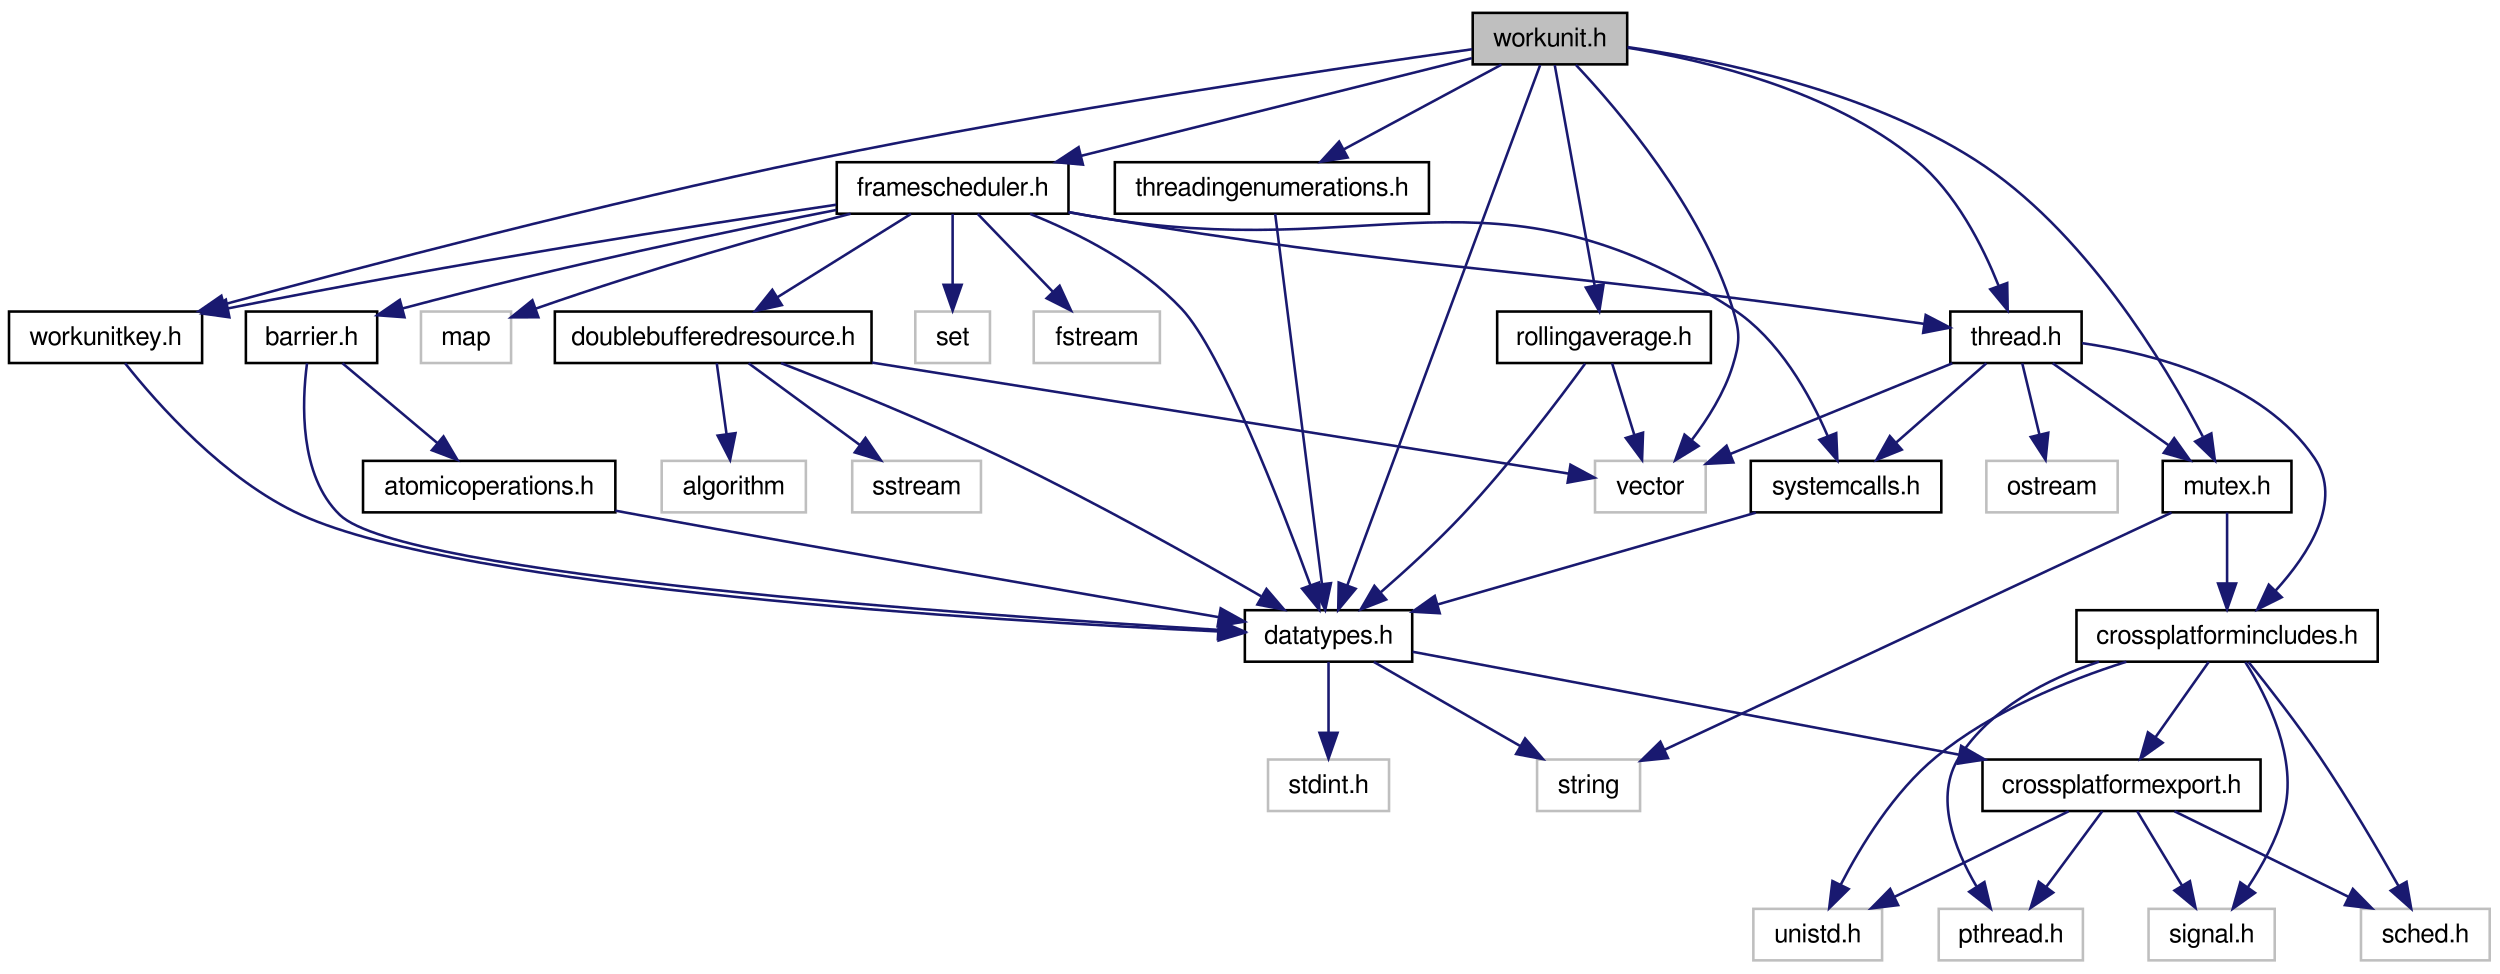
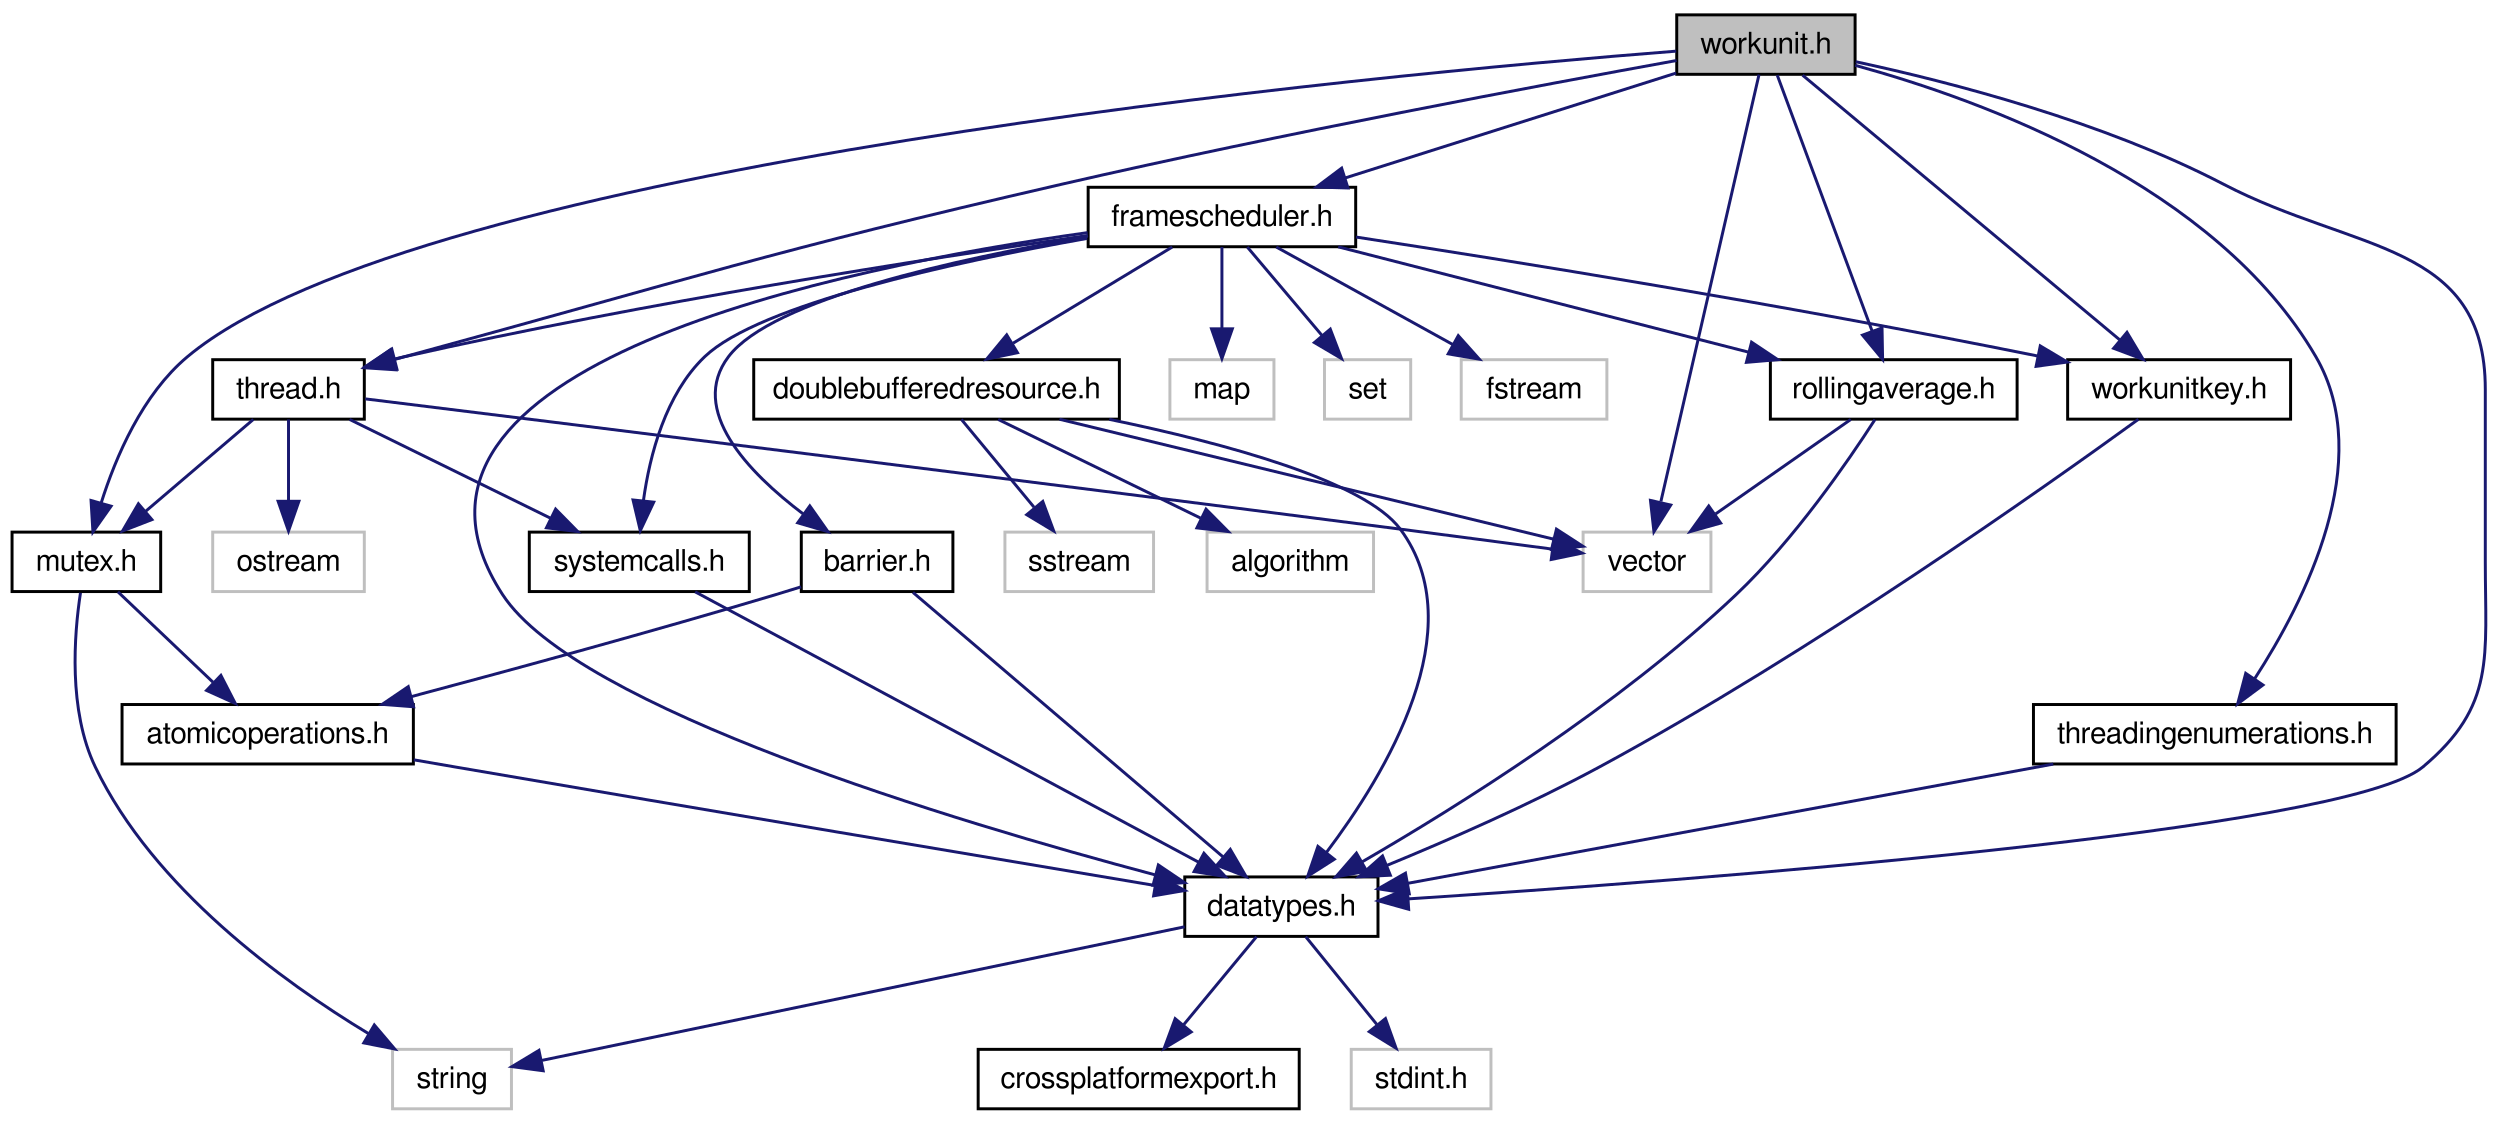
- <svg xmlns="http://www.w3.org/2000/svg" xmlns:xlink="http://www.w3.org/1999/xlink" width="971pt" height="378pt" viewBox="0.00 0.00 971.00 378.00">
+ <svg xmlns="http://www.w3.org/2000/svg" xmlns:xlink="http://www.w3.org/1999/xlink" width="841pt" height="378pt" viewBox="0.00 0.00 840.89 378.00">
  <g id="graph1" class="graph" transform="scale(1 1) rotate(0) translate(4 374)">
-     <polygon fill="white" stroke="white" points="-4,5 -4,-374 968,-374 968,5 -4,5" />
+     <polygon fill="white" stroke="white" points="-4,5 -4,-374 837.887,-374 837.887,5 -4,5" />
    <g id="node1" class="node">
-       <polygon fill="#bfbfbf" stroke="black" points="568,-349 568,-369 628,-369 628,-349 568,-349" />
-       <text text-anchor="middle" x="598" y="-356" font-family="FreeSans" font-size="10.00">workunit.h</text>
+       <polygon fill="#bfbfbf" stroke="black" points="560,-349 560,-369 620,-369 620,-349 560,-349" />
+       <text text-anchor="middle" x="590" y="-356" font-family="FreeSans" font-size="10.00">workunit.h</text>
    </g>
    <g id="node3" class="node">
      <a xlink:href="datatypes_8h.html" target="_top" xlink:title="This file declares a few typedefs to allow flexibility, in case a change is required/desired.">
-         <polygon fill="white" stroke="black" points="479.5,-117 479.5,-137 544.5,-137 544.5,-117 479.5,-117" />
-         <text text-anchor="middle" x="512" y="-124" font-family="FreeSans" font-size="10.00">datatypes.h</text>
+         <polygon fill="white" stroke="black" points="394.5,-59 394.5,-79 459.5,-79 459.5,-59 394.5,-59" />
+         <text text-anchor="middle" x="427" y="-66" font-family="FreeSans" font-size="10.00">datatypes.h</text>
      </a>
    </g>
    <g id="edge2" class="edge">
-       <path fill="none" stroke="midnightblue" d="M594.194,-348.732C580.957,-313.023 536.785,-193.862 519.257,-146.577" />
-       <polygon fill="midnightblue" stroke="midnightblue" points="522.52,-145.309 515.762,-137.15 515.956,-147.743 522.52,-145.309" />
-     </g>
-     <g id="node19" class="node">
+       <path fill="none" stroke="midnightblue" d="M620.209,-353.238C652.212,-346.359 703.597,-333.064 744,-312 788.07,-289.023 832,-292.7 832,-243 832,-243 832,-243 832,-185 832,-152.944 835.547,-136.616 811,-116 785.222,-94.35 564.308,-77.784 469.706,-71.618" />
+       <polygon fill="midnightblue" stroke="midnightblue" points="469.821,-68.118 459.617,-70.968 469.371,-75.104 469.821,-68.118" />
+     </g>
+     <g id="node11" class="node">
      <a xlink:href="framescheduler_8h.html" target="_top" xlink:title="This file has the Declarations for the main FrameScheduler class.">
-         <polygon fill="white" stroke="black" points="321,-291 321,-311 411,-311 411,-291 321,-291" />
-         <text text-anchor="middle" x="366" y="-298" font-family="FreeSans" font-size="10.00">framescheduler.h</text>
-       </a>
-     </g>
-     <g id="edge18" class="edge">
-       <path fill="none" stroke="midnightblue" d="M567.67,-351.418C529.108,-341.777 462.006,-325.001 415.866,-313.467" />
-       <polygon fill="midnightblue" stroke="midnightblue" points="416.618,-310.047 406.068,-311.017 414.92,-316.838 416.618,-310.047" />
-     </g>
-     <g id="node29" class="node">
-       <polygon fill="white" stroke="#bfbfbf" points="615.5,-175 615.5,-195 658.5,-195 658.5,-175 615.5,-175" />
-       <text text-anchor="middle" x="637" y="-182" font-family="FreeSans" font-size="10.00">vector</text>
-     </g>
-     <g id="edge96" class="edge">
-       <path fill="none" stroke="midnightblue" d="M608.066,-348.803C624.618,-331.236 656.946,-293.345 669,-254 671.864,-244.651 671.879,-241.344 669,-232 665.764,-221.498 659.291,-211.241 653.008,-203.003" />
-       <polygon fill="midnightblue" stroke="midnightblue" points="655.701,-200.767 646.673,-195.223 650.273,-205.187 655.701,-200.767" />
-     </g>
-     <g id="node31" class="node">
+         <polygon fill="white" stroke="black" points="362,-291 362,-311 452,-311 452,-291 362,-291" />
+         <text text-anchor="middle" x="407" y="-298" font-family="FreeSans" font-size="10.00">framescheduler.h</text>
+       </a>
+     </g>
+     <g id="edge10" class="edge">
+       <path fill="none" stroke="midnightblue" d="M559.781,-349.422C529.383,-339.788 482.283,-324.86 448.415,-314.126" />
+       <polygon fill="midnightblue" stroke="midnightblue" points="449.391,-310.764 438.801,-311.079 447.276,-317.437 449.391,-310.764" />
+     </g>
+     <g id="node21" class="node">
+       <polygon fill="white" stroke="#bfbfbf" points="528.5,-175 528.5,-195 571.5,-195 571.5,-175 528.5,-175" />
+       <text text-anchor="middle" x="550" y="-182" font-family="FreeSans" font-size="10.00">vector</text>
+     </g>
+     <g id="edge78" class="edge">
+       <path fill="none" stroke="midnightblue" d="M587.677,-348.893C581.27,-321.023 563.259,-242.675 554.67,-205.313" />
+       <polygon fill="midnightblue" stroke="midnightblue" points="557.981,-204.097 552.33,-195.135 551.159,-205.665 557.981,-204.097" />
+     </g>
+     <g id="node23" class="node">
      <a xlink:href="thread_8h.html" target="_top" xlink:title="This file defines a minimalistic cross-platform thread that the scheduler uses to schedule tasks...">
-         <polygon fill="white" stroke="black" points="753.5,-233 753.5,-253 804.5,-253 804.5,-233 753.5,-233" />
-         <text text-anchor="middle" x="779" y="-240" font-family="FreeSans" font-size="10.00">thread.h</text>
-       </a>
-     </g>
-     <g id="edge92" class="edge">
-       <path fill="none" stroke="midnightblue" d="M628.231,-355.448C659.27,-350.438 707.501,-338.713 740,-312 755.547,-299.221 766.058,-278.524 772.214,-263.126" />
-       <polygon fill="midnightblue" stroke="midnightblue" points="775.598,-264.068 775.788,-253.475 769.033,-261.637 775.598,-264.068" />
-     </g>
-     <g id="node43" class="node">
+         <polygon fill="white" stroke="black" points="67.5,-233 67.5,-253 118.5,-253 118.5,-233 67.5,-233" />
+         <text text-anchor="middle" x="93" y="-240" font-family="FreeSans" font-size="10.00">thread.h</text>
+       </a>
+     </g>
+     <g id="edge74" class="edge">
+       <path fill="none" stroke="midnightblue" d="M559.945,-353.646C514.828,-345.473 426.99,-329.029 353,-312 254.039,-289.224 229.983,-280.673 132,-254 130.778,-253.667 129.535,-253.327 128.281,-252.982" />
+       <polygon fill="midnightblue" stroke="midnightblue" points="129.147,-249.59 118.575,-250.286 127.273,-256.335 129.147,-249.59" />
+     </g>
+     <g id="node28" class="node">
      <a xlink:href="mutex_8h.html" target="_top" xlink:title="This file declares and defines a mutex that is a partial implementation.">
-         <polygon fill="white" stroke="black" points="836,-175 836,-195 886,-195 886,-175 836,-175" />
-         <text text-anchor="middle" x="861" y="-182" font-family="FreeSans" font-size="10.00">mutex.h</text>
-       </a>
-     </g>
-     <g id="edge80" class="edge">
-       <path fill="none" stroke="midnightblue" d="M628.138,-355.706C662.948,-350.76 720.829,-338.936 763,-312 805.434,-284.896 836.811,-232.732 851.583,-204.423" />
-       <polygon fill="midnightblue" stroke="midnightblue" points="854.876,-205.667 856.264,-195.163 848.629,-202.509 854.876,-205.667" />
-     </g>
-     <g id="node50" class="node">
+         <polygon fill="white" stroke="black" points="0,-175 0,-195 50,-195 50,-175 0,-175" />
+         <text text-anchor="middle" x="25" y="-182" font-family="FreeSans" font-size="10.00">mutex.h</text>
+       </a>
+     </g>
+     <g id="edge66" class="edge">
+       <path fill="none" stroke="midnightblue" d="M559.818,-356.796C459.109,-348.884 136.596,-318.867 59,-254 43.849,-241.334 34.857,-220.278 29.964,-204.751" />
+       <polygon fill="midnightblue" stroke="midnightblue" points="33.309,-203.716 27.206,-195.056 26.576,-205.632 33.309,-203.716" />
+     </g>
+     <g id="node37" class="node">
      <a xlink:href="workunitkey_8h.html" target="_top" xlink:title="This file defines the metadata used to sort workunits.">
-         <polygon fill="white" stroke="black" points="-0.5,-233 -0.5,-253 74.5,-253 74.5,-233 -0.5,-233" />
-         <text text-anchor="middle" x="37" y="-240" font-family="FreeSans" font-size="10.00">workunitkey.h</text>
-       </a>
-     </g>
-     <g id="edge94" class="edge">
-       <path fill="none" stroke="midnightblue" d="M567.79,-354.877C515.452,-347.546 404.631,-331.198 312,-312 230.78,-295.167 137.33,-270.598 82.944,-255.77" />
-       <polygon fill="midnightblue" stroke="midnightblue" points="83.824,-252.382 73.255,-253.119 81.977,-259.134 83.824,-252.382" />
-     </g>
-     <g id="node67" class="node">
+         <polygon fill="white" stroke="black" points="691.5,-233 691.5,-253 766.5,-253 766.5,-233 691.5,-233" />
+         <text text-anchor="middle" x="729" y="-240" font-family="FreeSans" font-size="10.00">workunitkey.h</text>
+       </a>
+     </g>
+     <g id="edge76" class="edge">
+       <path fill="none" stroke="midnightblue" d="M602.335,-348.706C626.404,-328.62 679.819,-284.043 709.007,-259.685" />
+       <polygon fill="midnightblue" stroke="midnightblue" points="711.456,-262.2 716.891,-253.106 706.971,-256.826 711.456,-262.2" />
+     </g>
+     <g id="node41" class="node">
      <a xlink:href="rollingaverage_8h.html" target="_top" xlink:title="This stores the implementation and the declaration of the RollingAverage, BufferedRollingAverage, WeightedRollingAverage and the DefaultRollingAverage.">
-         <polygon fill="white" stroke="black" points="577.5,-233 577.5,-253 660.5,-253 660.5,-233 577.5,-233" />
-         <text text-anchor="middle" x="619" y="-240" font-family="FreeSans" font-size="10.00">rollingaverage.h</text>
-       </a>
-     </g>
-     <g id="edge82" class="edge">
-       <path fill="none" stroke="midnightblue" d="M599.864,-348.706C603.328,-329.568 610.818,-288.198 615.331,-263.265" />
-       <polygon fill="midnightblue" stroke="midnightblue" points="618.833,-263.569 617.171,-253.106 611.945,-262.322 618.833,-263.569" />
-     </g>
-     <g id="node71" class="node">
+         <polygon fill="white" stroke="black" points="591.5,-233 591.5,-253 674.5,-253 674.5,-233 591.5,-233" />
+         <text text-anchor="middle" x="633" y="-240" font-family="FreeSans" font-size="10.00">rollingaverage.h</text>
+       </a>
+     </g>
+     <g id="edge68" class="edge">
+       <path fill="none" stroke="midnightblue" d="M593.816,-348.706C600.974,-329.396 616.523,-287.451 625.736,-262.596" />
+       <polygon fill="midnightblue" stroke="midnightblue" points="629.06,-263.699 629.254,-253.106 622.496,-261.266 629.06,-263.699" />
+     </g>
+     <g id="node57" class="node">
      <a xlink:href="threadingenumerations_8h.html" target="_top" xlink:title="Any enumerations the threading library requires are all declared here.">
-         <polygon fill="white" stroke="black" points="429,-291 429,-311 551,-311 551,-291 429,-291" />
-         <text text-anchor="middle" x="490" y="-298" font-family="FreeSans" font-size="10.00">threadingenumerations.h</text>
-       </a>
-     </g>
-     <g id="edge88" class="edge">
-       <path fill="none" stroke="midnightblue" d="M579.188,-348.897C562.257,-339.804 537.151,-326.322 517.886,-315.976" />
-       <polygon fill="midnightblue" stroke="midnightblue" points="519.425,-312.829 508.959,-311.182 516.113,-318.996 519.425,-312.829" />
+         <polygon fill="white" stroke="black" points="680,-117 680,-137 802,-137 802,-117 680,-117" />
+         <text text-anchor="middle" x="741" y="-124" font-family="FreeSans" font-size="10.00">threadingenumerations.h</text>
+       </a>
+     </g>
+     <g id="edge70" class="edge">
+       <path fill="none" stroke="midnightblue" d="M620.036,-352.024C663.259,-340.186 741.481,-311.619 775,-254 795.342,-219.033 771.221,-171.61 754.452,-145.739" />
+       <polygon fill="midnightblue" stroke="midnightblue" points="757.207,-143.565 748.703,-137.245 751.41,-147.488 757.207,-143.565" />
    </g>
    <g id="node5" class="node">
      <a xlink:href="crossplatformexport_8h.html" target="_top" xlink:title="This file determines what features are offered by the compiler that this library can take advantage o...">
-         <polygon fill="white" stroke="black" points="766,-59 766,-79 874,-79 874,-59 766,-59" />
-         <text text-anchor="middle" x="820" y="-66" font-family="FreeSans" font-size="10.00">crossplatformexport.h</text>
+         <polygon fill="white" stroke="black" points="325,-1 325,-21 433,-21 433,-1 325,-1" />
+         <text text-anchor="middle" x="379" y="-8" font-family="FreeSans" font-size="10.00">crossplatformexport.h</text>
      </a>
    </g>
    <g id="edge4" class="edge">
-       <path fill="none" stroke="midnightblue" d="M544.67,-120.848C595.003,-111.37 692.427,-93.023 756.845,-80.893" />
-       <polygon fill="midnightblue" stroke="midnightblue" points="757.708,-84.292 766.888,-79.002 756.413,-77.413 757.708,-84.292" />
-     </g>
-     <g id="node15" class="node">
-       <polygon fill="white" stroke="#bfbfbf" points="593,-59 593,-79 633,-79 633,-59 593,-59" />
-       <text text-anchor="middle" x="613" y="-66" font-family="FreeSans" font-size="10.00">string</text>
+       <path fill="none" stroke="midnightblue" d="M418.639,-58.897C411.908,-50.764 402.27,-39.118 394.184,-29.347" />
+       <polygon fill="midnightblue" stroke="midnightblue" points="396.66,-26.85 387.588,-21.378 391.268,-31.313 396.66,-26.85" />
+     </g>
+     <g id="node7" class="node">
+       <polygon fill="white" stroke="#bfbfbf" points="128,-1 128,-21 168,-21 168,-1 128,-1" />
+       <text text-anchor="middle" x="148" y="-8" font-family="FreeSans" font-size="10.00">string</text>
+     </g>
+     <g id="edge6" class="edge">
+       <path fill="none" stroke="midnightblue" d="M394.449,-62.233C339.985,-50.911 231.164,-28.289 178.265,-17.292" />
+       <polygon fill="midnightblue" stroke="midnightblue" points="178.667,-13.8 168.164,-15.192 177.242,-20.654 178.667,-13.8" />
+     </g>
+     <g id="node9" class="node">
+       <polygon fill="white" stroke="#bfbfbf" points="450.5,-1 450.5,-21 497.5,-21 497.5,-1 450.5,-1" />
+       <text text-anchor="middle" x="474" y="-8" font-family="FreeSans" font-size="10.00">stdint.h</text>
+     </g>
+     <g id="edge8" class="edge">
+       <path fill="none" stroke="midnightblue" d="M435.187,-58.897C441.777,-50.764 451.214,-39.118 459.133,-29.347" />
+       <polygon fill="midnightblue" stroke="midnightblue" points="462.014,-31.351 465.591,-21.378 456.575,-26.943 462.014,-31.351" />
+     </g>
+     <g id="edge12" class="edge">
+       <path fill="none" stroke="midnightblue" d="M361.814,-295.746C278.805,-284.13 114.916,-250.948 165,-174 189.854,-135.815 316.841,-97.702 384.471,-79.705" />
+       <polygon fill="midnightblue" stroke="midnightblue" points="385.615,-83.023 394.396,-77.095 383.834,-76.253 385.615,-83.023" />
+     </g>
+     <g id="node14" class="node">
+       <a xlink:href="doublebufferedresource_8h.html" target="_top" xlink:title="This file defines the template double buffered resources that can be attached to a thread...">
+         <polygon fill="white" stroke="black" points="249.5,-233 249.5,-253 372.5,-253 372.5,-233 249.5,-233" />
+         <text text-anchor="middle" x="311" y="-240" font-family="FreeSans" font-size="10.00">doublebufferedresource.h</text>
+       </a>
    </g>
    <g id="edge14" class="edge">
-       <path fill="none" stroke="midnightblue" d="M529.593,-116.897C545.283,-107.887 568.479,-94.567 586.429,-84.259" />
-       <polygon fill="midnightblue" stroke="midnightblue" points="588.341,-87.197 595.27,-79.182 584.855,-81.126 588.341,-87.197" />
+       <path fill="none" stroke="midnightblue" d="M390.278,-290.897C375.502,-281.97 353.721,-268.811 336.726,-258.543" />
+       <polygon fill="midnightblue" stroke="midnightblue" points="338.221,-255.357 327.852,-253.182 334.602,-261.349 338.221,-255.357" />
+     </g>
+     <g id="edge24" class="edge">
+       <path fill="none" stroke="midnightblue" d="M361.94,-294.792C307.233,-286.912 212.318,-272.137 132,-254 130.936,-253.76 129.859,-253.508 128.772,-253.248" />
+       <polygon fill="midnightblue" stroke="midnightblue" points="129.471,-249.814 118.915,-250.722 127.733,-256.595 129.471,-249.814" />
+     </g>
+     <g id="node25" class="node">
+       <a xlink:href="systemcalls_8h.html" target="_top" xlink:title="This file defines a minimalistic cross-platform thread that the scheduler uses to schedule tasks...">
+         <polygon fill="white" stroke="black" points="174,-175 174,-195 248,-195 248,-175 174,-175" />
+         <text text-anchor="middle" x="211" y="-182" font-family="FreeSans" font-size="10.00">systemcalls.h</text>
+       </a>
+     </g>
+     <g id="edge46" class="edge">
+       <path fill="none" stroke="midnightblue" d="M361.676,-293.802C316.532,-285.772 251.376,-271.57 233,-254 219.837,-241.414 214.526,-220.982 212.396,-205.611" />
+       <polygon fill="midnightblue" stroke="midnightblue" points="215.86,-205.08 211.341,-195.498 208.898,-205.807 215.86,-205.08" />
+     </g>
+     <g id="edge42" class="edge">
+       <path fill="none" stroke="midnightblue" d="M452.107,-294.256C504.864,-286.16 595.038,-271.679 681.421,-254.237" />
+       <polygon fill="midnightblue" stroke="midnightblue" points="682.289,-257.633 691.389,-252.208 680.892,-250.773 682.289,-257.633" />
+     </g>
+     <g id="edge48" class="edge">
+       <path fill="none" stroke="midnightblue" d="M446.108,-290.963C484.39,-281.139 542.82,-266.144 584.141,-255.539" />
+       <polygon fill="midnightblue" stroke="midnightblue" points="585.176,-258.887 593.992,-253.011 583.436,-252.107 585.176,-258.887" />
+     </g>
+     <g id="node45" class="node">
+       <a xlink:href="barrier_8h.html" target="_top" xlink:title="The declaration of the Mezzanine::Threading::Barrier Barrier synchronization primitive.">
+         <polygon fill="white" stroke="black" points="265.5,-175 265.5,-195 316.5,-195 316.5,-175 265.5,-175" />
+         <text text-anchor="middle" x="291" y="-182" font-family="FreeSans" font-size="10.00">barrier.h</text>
+       </a>
+     </g>
+     <g id="edge54" class="edge">
+       <path fill="none" stroke="midnightblue" d="M361.804,-294.401C317.835,-286.948 255.588,-273.292 241,-254 227.459,-236.093 247.543,-215.169 266.145,-201.098" />
+       <polygon fill="midnightblue" stroke="midnightblue" points="268.363,-203.814 274.461,-195.15 264.291,-198.12 268.363,-203.814" />
+     </g>
+     <g id="node49" class="node">
+       <polygon fill="white" stroke="#bfbfbf" points="389.5,-233 389.5,-253 424.5,-253 424.5,-233 389.5,-233" />
+       <text text-anchor="middle" x="407" y="-240" font-family="FreeSans" font-size="10.00">map</text>
+     </g>
+     <g id="edge60" class="edge">
+       <path fill="none" stroke="midnightblue" d="M407,-290.897C407,-283.339 407,-272.748 407,-263.446" />
+       <polygon fill="midnightblue" stroke="midnightblue" points="410.5,-263.378 407,-253.378 403.5,-263.378 410.5,-263.378" />
+     </g>
+     <g id="node51" class="node">
+       <polygon fill="white" stroke="#bfbfbf" points="441.5,-233 441.5,-253 470.5,-253 470.5,-233 441.5,-233" />
+       <text text-anchor="middle" x="456" y="-240" font-family="FreeSans" font-size="10.00">set</text>
+     </g>
+     <g id="edge62" class="edge">
+       <path fill="none" stroke="midnightblue" d="M415.535,-290.897C422.476,-282.682 432.444,-270.883 440.75,-261.051" />
+       <polygon fill="midnightblue" stroke="midnightblue" points="443.453,-263.275 447.233,-253.378 438.106,-258.758 443.453,-263.275" />
+     </g>
+     <g id="node53" class="node">
+       <polygon fill="white" stroke="#bfbfbf" points="487.5,-233 487.5,-253 536.5,-253 536.5,-233 487.5,-233" />
+       <text text-anchor="middle" x="512" y="-240" font-family="FreeSans" font-size="10.00">fstream</text>
+     </g>
+     <g id="edge64" class="edge">
+       <path fill="none" stroke="midnightblue" d="M425.29,-290.897C441.676,-281.846 465.937,-268.444 484.633,-258.117" />
+       <polygon fill="midnightblue" stroke="midnightblue" points="486.507,-261.081 493.568,-253.182 483.122,-254.953 486.507,-261.081" />
+     </g>
+     <g id="edge16" class="edge">
+       <path fill="none" stroke="midnightblue" d="M369.128,-232.93C408.334,-224.817 455.021,-212.119 467,-196 491.775,-162.66 462.064,-113.554 442.149,-87.24" />
+       <polygon fill="midnightblue" stroke="midnightblue" points="444.796,-84.944 435.863,-79.246 439.293,-89.27 444.796,-84.944" />
    </g>
    <g id="node17" class="node">
-       <polygon fill="white" stroke="#bfbfbf" points="488.5,-59 488.5,-79 535.5,-79 535.5,-59 488.5,-59" />
-       <text text-anchor="middle" x="512" y="-66" font-family="FreeSans" font-size="10.00">stdint.h</text>
-     </g>
-     <g id="edge16" class="edge">
-       <path fill="none" stroke="midnightblue" d="M512,-116.897C512,-109.339 512,-98.748 512,-89.446" />
-       <polygon fill="midnightblue" stroke="midnightblue" points="515.5,-89.378 512,-79.378 508.5,-89.378 515.5,-89.378" />
-     </g>
-     <g id="node7" class="node">
-       <polygon fill="white" stroke="#bfbfbf" points="749,-1 749,-21 805,-21 805,-1 749,-1" />
-       <text text-anchor="middle" x="777" y="-8" font-family="FreeSans" font-size="10.00">pthread.h</text>
-     </g>
-     <g id="edge6" class="edge">
-       <path fill="none" stroke="midnightblue" d="M812.51,-58.897C806.541,-50.846 798.02,-39.353 790.822,-29.643" />
-       <polygon fill="midnightblue" stroke="midnightblue" points="793.461,-27.326 784.694,-21.378 787.838,-31.495 793.461,-27.326" />
-     </g>
-     <g id="node9" class="node">
-       <polygon fill="white" stroke="#bfbfbf" points="830.5,-1 830.5,-21 879.5,-21 879.5,-1 830.5,-1" />
-       <text text-anchor="middle" x="855" y="-8" font-family="FreeSans" font-size="10.00">signal.h</text>
-     </g>
-     <g id="edge8" class="edge">
-       <path fill="none" stroke="midnightblue" d="M826.097,-58.897C830.905,-50.928 837.749,-39.587 843.57,-29.941" />
-       <polygon fill="midnightblue" stroke="midnightblue" points="846.568,-31.748 848.738,-21.378 840.574,-28.131 846.568,-31.748" />
-     </g>
-     <g id="node11" class="node">
-       <polygon fill="white" stroke="#bfbfbf" points="913,-1 913,-21 963,-21 963,-1 913,-1" />
-       <text text-anchor="middle" x="938" y="-8" font-family="FreeSans" font-size="10.00">sched.h</text>
-     </g>
-     <g id="edge10" class="edge">
-       <path fill="none" stroke="midnightblue" d="M840.554,-58.897C859.221,-49.722 886.983,-36.076 908.105,-25.694" />
-       <polygon fill="midnightblue" stroke="midnightblue" points="909.855,-28.734 917.286,-21.182 906.767,-22.452 909.855,-28.734" />
-     </g>
-     <g id="node13" class="node">
-       <polygon fill="white" stroke="#bfbfbf" points="677,-1 677,-21 727,-21 727,-1 677,-1" />
-       <text text-anchor="middle" x="702" y="-8" font-family="FreeSans" font-size="10.00">unistd.h</text>
-     </g>
-     <g id="edge12" class="edge">
-       <path fill="none" stroke="midnightblue" d="M799.446,-58.897C780.779,-49.722 753.017,-36.076 731.895,-25.694" />
-       <polygon fill="midnightblue" stroke="midnightblue" points="733.233,-22.452 722.714,-21.182 730.145,-28.734 733.233,-22.452" />
+       <polygon fill="white" stroke="#bfbfbf" points="402,-175 402,-195 458,-195 458,-175 402,-175" />
+       <text text-anchor="middle" x="430" y="-182" font-family="FreeSans" font-size="10.00">algorithm</text>
+     </g>
+     <g id="edge18" class="edge">
+       <path fill="none" stroke="midnightblue" d="M331.728,-232.897C350.554,-223.722 378.55,-210.076 399.851,-199.694" />
+       <polygon fill="midnightblue" stroke="midnightblue" points="401.654,-202.709 409.11,-195.182 398.587,-196.417 401.654,-202.709" />
+     </g>
+     <g id="node19" class="node">
+       <polygon fill="white" stroke="#bfbfbf" points="334,-175 334,-195 384,-195 384,-175 334,-175" />
+       <text text-anchor="middle" x="359" y="-182" font-family="FreeSans" font-size="10.00">sstream</text>
    </g>
    <g id="edge20" class="edge">
-       <path fill="none" stroke="midnightblue" d="M396.037,-290.957C414.994,-283.335 438.862,-271.205 455,-254 470.374,-237.609 493.493,-178.008 504.99,-146.629" />
-       <polygon fill="midnightblue" stroke="midnightblue" points="508.3,-147.766 508.415,-137.172 501.719,-145.382 508.3,-147.766" />
-     </g>
-     <g id="node22" class="node">
-       <a xlink:href="doublebufferedresource_8h.html" target="_top" xlink:title="This file defines the template double buffered resources that can be attached to a thread...">
-         <polygon fill="white" stroke="black" points="211.5,-233 211.5,-253 334.5,-253 334.5,-233 211.5,-233" />
-         <text text-anchor="middle" x="273" y="-240" font-family="FreeSans" font-size="10.00">doublebufferedresource.h</text>
-       </a>
+       <path fill="none" stroke="midnightblue" d="M319.361,-232.897C326.092,-224.764 335.73,-213.118 343.816,-203.347" />
+       <polygon fill="midnightblue" stroke="midnightblue" points="346.732,-205.313 350.412,-195.378 341.34,-200.85 346.732,-205.313" />
    </g>
    <g id="edge22" class="edge">
-       <path fill="none" stroke="midnightblue" d="M349.801,-290.897C335.486,-281.97 314.386,-268.811 297.923,-258.543" />
-       <polygon fill="midnightblue" stroke="midnightblue" points="299.663,-255.504 289.326,-253.182 295.959,-261.443 299.663,-255.504" />
+       <path fill="none" stroke="midnightblue" d="M352.358,-232.963C399.63,-221.491 475.954,-202.969 518.601,-192.62" />
+       <polygon fill="midnightblue" stroke="midnightblue" points="519.535,-195.995 528.428,-190.235 517.885,-189.192 519.535,-195.995" />
+     </g>
+     <g id="edge40" class="edge">
+       <path fill="none" stroke="midnightblue" d="M118.853,-239.812C179.608,-232.307 336.221,-212.883 467,-196 483.867,-193.823 502.653,-191.338 518.081,-189.281" />
+       <polygon fill="midnightblue" stroke="midnightblue" points="518.712,-192.728 528.161,-187.935 517.786,-185.79 518.712,-192.728" />
+     </g>
+     <g id="edge26" class="edge">
+       <path fill="none" stroke="midnightblue" d="M113.554,-232.897C132.221,-223.722 159.983,-210.076 181.105,-199.694" />
+       <polygon fill="midnightblue" stroke="midnightblue" points="182.855,-202.734 190.286,-195.182 179.767,-196.452 182.855,-202.734" />
+     </g>
+     <g id="edge30" class="edge">
+       <path fill="none" stroke="midnightblue" d="M81.155,-232.897C71.138,-224.353 56.577,-211.933 44.792,-201.881" />
+       <polygon fill="midnightblue" stroke="midnightblue" points="47.047,-199.204 37.167,-195.378 42.504,-204.53 47.047,-199.204" />
+     </g>
+     <g id="node34" class="node">
+       <polygon fill="white" stroke="#bfbfbf" points="67.5,-175 67.5,-195 118.5,-195 118.5,-175 67.5,-175" />
+       <text text-anchor="middle" x="93" y="-182" font-family="FreeSans" font-size="10.00">ostream</text>
+     </g>
+     <g id="edge38" class="edge">
+       <path fill="none" stroke="midnightblue" d="M93,-232.897C93,-225.339 93,-214.748 93,-205.446" />
+       <polygon fill="midnightblue" stroke="midnightblue" points="96.5,-205.378 93,-195.378 89.5,-205.378 96.5,-205.378" />
+     </g>
+     <g id="edge28" class="edge">
+       <path fill="none" stroke="midnightblue" d="M229.791,-174.909C267.929,-154.427 354.576,-107.894 399.238,-83.909" />
+       <polygon fill="midnightblue" stroke="midnightblue" points="400.945,-86.965 408.099,-79.151 397.633,-80.798 400.945,-86.965" />
+     </g>
+     <g id="edge36" class="edge">
+       <path fill="none" stroke="midnightblue" d="M23.019,-174.57C20.872,-160.503 18.864,-135.023 28,-116 47.572,-75.244 91.014,-43.754 119.902,-26.295" />
+       <polygon fill="midnightblue" stroke="midnightblue" points="121.864,-29.202 128.721,-21.126 118.324,-23.163 121.864,-29.202" />
+     </g>
+     <g id="node30" class="node">
+       <a xlink:href="atomicoperations_8h.html" target="_top" xlink:title="Simple thread safe ways to check and change a specified variable atomically.">
+         <polygon fill="white" stroke="black" points="37,-117 37,-137 135,-137 135,-117 37,-117" />
+         <text text-anchor="middle" x="86" y="-124" font-family="FreeSans" font-size="10.00">atomicoperations.h</text>
+       </a>
    </g>
    <g id="edge32" class="edge">
-       <path fill="none" stroke="midnightblue" d="M411.035,-291.567C414.065,-291.012 417.074,-290.484 420,-290 544.656,-269.376 576.79,-270.935 702,-254 715.516,-252.172 730.352,-250.074 743.363,-248.204" />
-       <polygon fill="midnightblue" stroke="midnightblue" points="743.95,-251.656 753.347,-246.762 742.949,-244.728 743.95,-251.656" />
-     </g>
-     <g id="node40" class="node">
-       <a xlink:href="systemcalls_8h.html" target="_top" xlink:title="This file defines a minimalistic cross-platform thread that the scheduler uses to schedule tasks...">
-         <polygon fill="white" stroke="black" points="676,-175 676,-195 750,-195 750,-175 676,-175" />
-         <text text-anchor="middle" x="713" y="-182" font-family="FreeSans" font-size="10.00">systemcalls.h</text>
-       </a>
-     </g>
-     <g id="edge64" class="edge">
-       <path fill="none" stroke="midnightblue" d="M411.045,-291.623C414.072,-291.055 417.078,-290.508 420,-290 530.162,-270.832 575.064,-314.656 669,-254 686.917,-242.431 698.951,-220.703 705.841,-204.71" />
-       <polygon fill="midnightblue" stroke="midnightblue" points="709.183,-205.777 709.635,-195.192 702.681,-203.184 709.183,-205.777" />
-     </g>
-     <g id="edge60" class="edge">
-       <path fill="none" stroke="midnightblue" d="M320.728,-294.483C266.726,-286.487 173.518,-271.987 84.589,-254.231" />
-       <polygon fill="midnightblue" stroke="midnightblue" points="85.102,-250.764 74.608,-252.22 83.72,-257.626 85.102,-250.764" />
-     </g>
-     <g id="node54" class="node">
-       <a xlink:href="barrier_8h.html" target="_top" xlink:title="The declaration of the Mezzanine::Threading::Barrier Barrier synchronization primitive.">
-         <polygon fill="white" stroke="black" points="91.5,-233 91.5,-253 142.5,-253 142.5,-233 91.5,-233" />
-         <text text-anchor="middle" x="117" y="-240" font-family="FreeSans" font-size="10.00">barrier.h</text>
-       </a>
-     </g>
-     <g id="edge66" class="edge">
-       <path fill="none" stroke="midnightblue" d="M320.806,-292.456C279.218,-284.296 215.674,-271.077 152.296,-254.188" />
-       <polygon fill="midnightblue" stroke="midnightblue" points="153.106,-250.782 142.54,-251.558 151.284,-257.541 153.106,-250.782" />
-     </g>
-     <g id="node60" class="node">
-       <polygon fill="white" stroke="#bfbfbf" points="159.5,-233 159.5,-253 194.5,-253 194.5,-233 159.5,-233" />
-       <text text-anchor="middle" x="177" y="-240" font-family="FreeSans" font-size="10.00">map</text>
-     </g>
-     <g id="edge74" class="edge">
-       <path fill="none" stroke="midnightblue" d="M326.389,-290.999C295.265,-282.826 250.706,-270.431 204.156,-254.161" />
-       <polygon fill="midnightblue" stroke="midnightblue" points="205.105,-250.784 194.51,-250.744 202.767,-257.383 205.105,-250.784" />
-     </g>
-     <g id="node62" class="node">
-       <polygon fill="white" stroke="#bfbfbf" points="351.5,-233 351.5,-253 380.5,-253 380.5,-233 351.5,-233" />
-       <text text-anchor="middle" x="366" y="-240" font-family="FreeSans" font-size="10.00">set</text>
-     </g>
-     <g id="edge76" class="edge">
-       <path fill="none" stroke="midnightblue" d="M366,-290.897C366,-283.339 366,-272.748 366,-263.446" />
-       <polygon fill="midnightblue" stroke="midnightblue" points="369.5,-263.378 366,-253.378 362.5,-263.378 369.5,-263.378" />
-     </g>
-     <g id="node64" class="node">
-       <polygon fill="white" stroke="#bfbfbf" points="397.5,-233 397.5,-253 446.5,-253 446.5,-233 397.5,-233" />
-       <text text-anchor="middle" x="422" y="-240" font-family="FreeSans" font-size="10.00">fstream</text>
-     </g>
-     <g id="edge78" class="edge">
-       <path fill="none" stroke="midnightblue" d="M375.754,-290.897C383.766,-282.6 395.307,-270.646 404.855,-260.757" />
-       <polygon fill="midnightblue" stroke="midnightblue" points="407.552,-263.003 411.98,-253.378 402.516,-258.141 407.552,-263.003" />
-     </g>
-     <g id="edge24" class="edge">
-       <path fill="none" stroke="midnightblue" d="M299.38,-232.952C322.507,-223.926 356.885,-209.977 386,-196 421.288,-179.059 460.666,-156.955 485.856,-142.387" />
-       <polygon fill="midnightblue" stroke="midnightblue" points="487.893,-145.252 494.778,-137.199 484.374,-139.2 487.893,-145.252" />
-     </g>
-     <g id="node25" class="node">
-       <polygon fill="white" stroke="#bfbfbf" points="253,-175 253,-195 309,-195 309,-175 253,-175" />
-       <text text-anchor="middle" x="281" y="-182" font-family="FreeSans" font-size="10.00">algorithm</text>
-     </g>
-     <g id="edge26" class="edge">
-       <path fill="none" stroke="midnightblue" d="M274.393,-232.897C275.436,-225.339 276.897,-214.748 278.18,-205.446" />
-       <polygon fill="midnightblue" stroke="midnightblue" points="281.669,-205.762 279.569,-195.378 274.735,-204.806 281.669,-205.762" />
-     </g>
-     <g id="node27" class="node">
-       <polygon fill="white" stroke="#bfbfbf" points="327,-175 327,-195 377,-195 377,-175 327,-175" />
-       <text text-anchor="middle" x="352" y="-182" font-family="FreeSans" font-size="10.00">sstream</text>
-     </g>
-     <g id="edge28" class="edge">
-       <path fill="none" stroke="midnightblue" d="M286.761,-232.897C298.695,-224.135 316.182,-211.297 330.048,-201.116" />
-       <polygon fill="midnightblue" stroke="midnightblue" points="332.142,-203.921 338.132,-195.182 328,-198.278 332.142,-203.921" />
-     </g>
-     <g id="edge30" class="edge">
-       <path fill="none" stroke="midnightblue" d="M334.748,-233.161C413.008,-220.691 544.962,-199.665 605.242,-190.06" />
-       <polygon fill="midnightblue" stroke="midnightblue" points="605.972,-193.488 615.297,-188.458 604.871,-186.575 605.972,-193.488" />
+       <path fill="none" stroke="midnightblue" d="M35.625,-174.897C44.438,-166.517 57.173,-154.409 67.633,-144.464" />
+       <polygon fill="midnightblue" stroke="midnightblue" points="70.25,-146.805 75.086,-137.378 65.427,-141.732 70.25,-146.805" />
+     </g>
+     <g id="edge34" class="edge">
+       <path fill="none" stroke="midnightblue" d="M135.176,-118.387C139.848,-117.577 144.514,-116.771 149,-116 232.39,-101.671 329.916,-85.264 384.467,-76.118" />
+       <polygon fill="midnightblue" stroke="midnightblue" points="385.179,-79.547 394.463,-74.442 384.022,-72.644 385.179,-79.547" />
+     </g>
+     <g id="edge44" class="edge">
+       <path fill="none" stroke="midnightblue" d="M715.293,-232.943C684.117,-210.325 605.081,-154.425 534,-116 510.783,-103.449 483.534,-91.519 462.345,-82.818" />
+       <polygon fill="midnightblue" stroke="midnightblue" points="463.655,-79.572 453.072,-79.057 461.024,-86.059 463.655,-79.572" />
+     </g>
+     <g id="edge52" class="edge">
+       <path fill="none" stroke="midnightblue" d="M626.672,-232.838C617.515,-218.63 599.514,-192.496 580,-174 540.417,-136.482 486.279,-102.668 454.145,-84.066" />
+       <polygon fill="midnightblue" stroke="midnightblue" points="455.726,-80.938 445.308,-79.012 452.251,-87.014 455.726,-80.938" />
+     </g>
+     <g id="edge50" class="edge">
+       <path fill="none" stroke="midnightblue" d="M618.543,-232.897C606.004,-224.135 587.631,-211.297 573.063,-201.116" />
+       <polygon fill="midnightblue" stroke="midnightblue" points="574.772,-198.041 564.57,-195.182 570.762,-203.779 574.772,-198.041" />
+     </g>
+     <g id="edge56" class="edge">
+       <path fill="none" stroke="midnightblue" d="M303.069,-174.706C326.618,-154.62 378.88,-110.043 407.438,-85.685" />
+       <polygon fill="midnightblue" stroke="midnightblue" points="409.815,-88.258 415.152,-79.106 405.272,-82.932 409.815,-88.258" />
    </g>
    <g id="edge58" class="edge">
-       <path fill="none" stroke="midnightblue" d="M754.265,-232.897C730.309,-223.112 693.906,-208.243 668.021,-197.671" />
-       <polygon fill="midnightblue" stroke="midnightblue" points="669.244,-194.39 658.663,-193.848 666.597,-200.87 669.244,-194.39" />
-     </g>
-     <g id="node33" class="node">
-       <a xlink:href="crossplatformincludes_8h.html" target="_top" xlink:title="This file determines what features are offered by the compiler that this library can take advantage o...">
-         <polygon fill="white" stroke="black" points="802.5,-117 802.5,-137 919.5,-137 919.5,-117 802.5,-117" />
-         <text text-anchor="middle" x="861" y="-124" font-family="FreeSans" font-size="10.00">crossplatformincludes.h</text>
-       </a>
-     </g>
-     <g id="edge34" class="edge">
-       <path fill="none" stroke="midnightblue" d="M804.707,-240.713C832.311,-236.729 874.905,-225.824 895,-196 906.082,-179.554 892.866,-158.97 879.813,-144.583" />
-       <polygon fill="midnightblue" stroke="midnightblue" points="882.211,-142.028 872.733,-137.293 877.19,-146.905 882.211,-142.028" />
-     </g>
-     <g id="edge46" class="edge">
-       <path fill="none" stroke="midnightblue" d="M767.504,-232.897C757.875,-224.435 743.919,-212.172 732.54,-202.172" />
-       <polygon fill="midnightblue" stroke="midnightblue" points="734.631,-199.35 724.809,-195.378 730.01,-204.608 734.631,-199.35" />
-     </g>
-     <g id="edge50" class="edge">
-       <path fill="none" stroke="midnightblue" d="M793.283,-232.897C805.671,-224.135 823.822,-211.297 838.215,-201.116" />
-       <polygon fill="midnightblue" stroke="midnightblue" points="840.462,-203.814 846.605,-195.182 836.42,-198.099 840.462,-203.814" />
-     </g>
-     <g id="node47" class="node">
-       <polygon fill="white" stroke="#bfbfbf" points="767.5,-175 767.5,-195 818.5,-195 818.5,-175 767.5,-175" />
-       <text text-anchor="middle" x="793" y="-182" font-family="FreeSans" font-size="10.00">ostream</text>
-     </g>
-     <g id="edge56" class="edge">
-       <path fill="none" stroke="midnightblue" d="M781.439,-232.897C783.283,-225.257 785.875,-214.517 788.138,-205.143" />
-       <polygon fill="midnightblue" stroke="midnightblue" points="791.551,-205.92 790.495,-195.378 784.746,-204.277 791.551,-205.92" />
-     </g>
-     <g id="edge36" class="edge">
-       <path fill="none" stroke="midnightblue" d="M853.858,-116.897C848.167,-108.846 840.043,-97.353 833.179,-87.644" />
-       <polygon fill="midnightblue" stroke="midnightblue" points="835.966,-85.523 827.336,-79.378 830.25,-89.564 835.966,-85.523" />
-     </g>
-     <g id="edge38" class="edge">
-       <path fill="none" stroke="midnightblue" d="M811.267,-116.997C790.828,-110.173 769.142,-98.811 757,-80 747.124,-64.699 755.02,-44.405 763.629,-29.792" />
-       <polygon fill="midnightblue" stroke="midnightblue" points="766.741,-31.422 769.208,-21.119 760.854,-27.635 766.741,-31.422" />
-     </g>
-     <g id="edge40" class="edge">
-       <path fill="none" stroke="midnightblue" d="M868.113,-116.789C876.557,-103.389 888.807,-79.093 883,-58 880.216,-47.887 874.623,-37.752 869.163,-29.497" />
-       <polygon fill="midnightblue" stroke="midnightblue" points="871.841,-27.223 863.211,-21.076 866.125,-31.263 871.841,-27.223" />
-     </g>
-     <g id="edge42" class="edge">
-       <path fill="none" stroke="midnightblue" d="M869.366,-116.805C876.904,-107.455 888.129,-93.109 897,-80 908.167,-63.497 919.651,-43.901 927.614,-29.817" />
-       <polygon fill="midnightblue" stroke="midnightblue" points="930.689,-31.489 932.517,-21.053 924.58,-28.071 930.689,-31.489" />
-     </g>
-     <g id="edge44" class="edge">
-       <path fill="none" stroke="midnightblue" d="M821.86,-116.975C798.58,-109.577 769.494,-97.685 748,-80 731.584,-66.493 718.802,-45.613 710.923,-30.358" />
-       <polygon fill="midnightblue" stroke="midnightblue" points="714.014,-28.713 706.464,-21.28 707.731,-31.799 714.014,-28.713" />
-     </g>
-     <g id="edge48" class="edge">
-       <path fill="none" stroke="midnightblue" d="M677.988,-174.897C643.65,-164.989 591.245,-149.867 554.527,-139.272" />
-       <polygon fill="midnightblue" stroke="midnightblue" points="555.194,-135.821 544.615,-136.411 553.253,-142.547 555.194,-135.821" />
-     </g>
-     <g id="edge54" class="edge">
-       <path fill="none" stroke="midnightblue" d="M839.425,-174.909C794.92,-154.092 692.877,-106.362 642.392,-82.748" />
-       <polygon fill="midnightblue" stroke="midnightblue" points="643.844,-79.563 633.303,-78.497 640.878,-85.904 643.844,-79.563" />
-     </g>
-     <g id="edge52" class="edge">
-       <path fill="none" stroke="midnightblue" d="M861,-174.897C861,-167.339 861,-156.748 861,-147.446" />
-       <polygon fill="midnightblue" stroke="midnightblue" points="864.5,-147.378 861,-137.378 857.5,-147.378 864.5,-147.378" />
-     </g>
-     <g id="edge62" class="edge">
-       <path fill="none" stroke="midnightblue" d="M44.572,-232.92C56.951,-217.288 83.156,-187.586 113,-174 175.819,-145.402 379.983,-132.931 469.399,-128.744" />
-       <polygon fill="midnightblue" stroke="midnightblue" points="469.634,-132.237 479.464,-128.285 469.315,-125.244 469.634,-132.237" />
-     </g>
-     <g id="edge68" class="edge">
-       <path fill="none" stroke="midnightblue" d="M115.242,-232.878C113.253,-217.735 112.108,-189.325 128,-174 152.232,-150.632 374.021,-135.039 469.075,-129.375" />
-       <polygon fill="midnightblue" stroke="midnightblue" points="469.436,-132.86 479.214,-128.78 469.026,-125.872 469.436,-132.86" />
-     </g>
-     <g id="node57" class="node">
-       <a xlink:href="atomicoperations_8h.html" target="_top" xlink:title="Simple thread safe ways to check and change a specified variable atomically.">
-         <polygon fill="white" stroke="black" points="137,-175 137,-195 235,-195 235,-175 137,-175" />
-         <text text-anchor="middle" x="186" y="-182" font-family="FreeSans" font-size="10.00">atomicoperations.h</text>
-       </a>
-     </g>
-     <g id="edge70" class="edge">
-       <path fill="none" stroke="midnightblue" d="M129.019,-232.897C139.183,-224.353 153.959,-211.933 165.917,-201.881" />
-       <polygon fill="midnightblue" stroke="midnightblue" points="168.251,-204.491 173.654,-195.378 163.747,-199.133 168.251,-204.491" />
+       <path fill="none" stroke="midnightblue" d="M265.418,-176.588C262.584,-175.697 259.734,-174.818 257,-174 215.789,-161.677 168.63,-148.806 134.289,-139.656" />
+       <polygon fill="midnightblue" stroke="midnightblue" points="135.075,-136.243 124.512,-137.059 133.278,-143.009 135.075,-136.243" />
    </g>
    <g id="edge72" class="edge">
-       <path fill="none" stroke="midnightblue" d="M235.039,-175.65C238.07,-175.088 241.076,-174.534 244,-174 323.508,-159.489 416.448,-143.381 469.352,-134.292" />
-       <polygon fill="midnightblue" stroke="midnightblue" points="470.119,-137.712 479.383,-132.571 468.935,-130.813 470.119,-137.712" />
-     </g>
-     <g id="edge86" class="edge">
-       <path fill="none" stroke="midnightblue" d="M611.653,-232.752C601.537,-218.892 582.465,-193.646 564,-174 554.103,-163.47 542.199,-152.596 532.279,-143.963" />
-       <polygon fill="midnightblue" stroke="midnightblue" points="534.371,-141.146 524.501,-137.295 529.815,-146.461 534.371,-141.146" />
-     </g>
-     <g id="edge84" class="edge">
-       <path fill="none" stroke="midnightblue" d="M622.135,-232.897C624.506,-225.257 627.84,-214.517 630.749,-205.143" />
-       <polygon fill="midnightblue" stroke="midnightblue" points="634.158,-205.966 633.779,-195.378 627.473,-203.891 634.158,-205.966" />
-     </g>
-     <g id="edge90" class="edge">
-       <path fill="none" stroke="midnightblue" d="M491.278,-290.893C494.802,-263.023 504.708,-184.675 509.432,-147.313" />
-       <polygon fill="midnightblue" stroke="midnightblue" points="512.936,-147.495 510.719,-137.135 505.992,-146.617 512.936,-147.495" />
+       <path fill="none" stroke="midnightblue" d="M686.664,-116.963C625.028,-105.578 525.799,-87.25 469.534,-76.857" />
+       <polygon fill="midnightblue" stroke="midnightblue" points="470.016,-73.386 459.546,-75.012 468.744,-80.27 470.016,-73.386" />
    </g>
  </g>
</svg>
